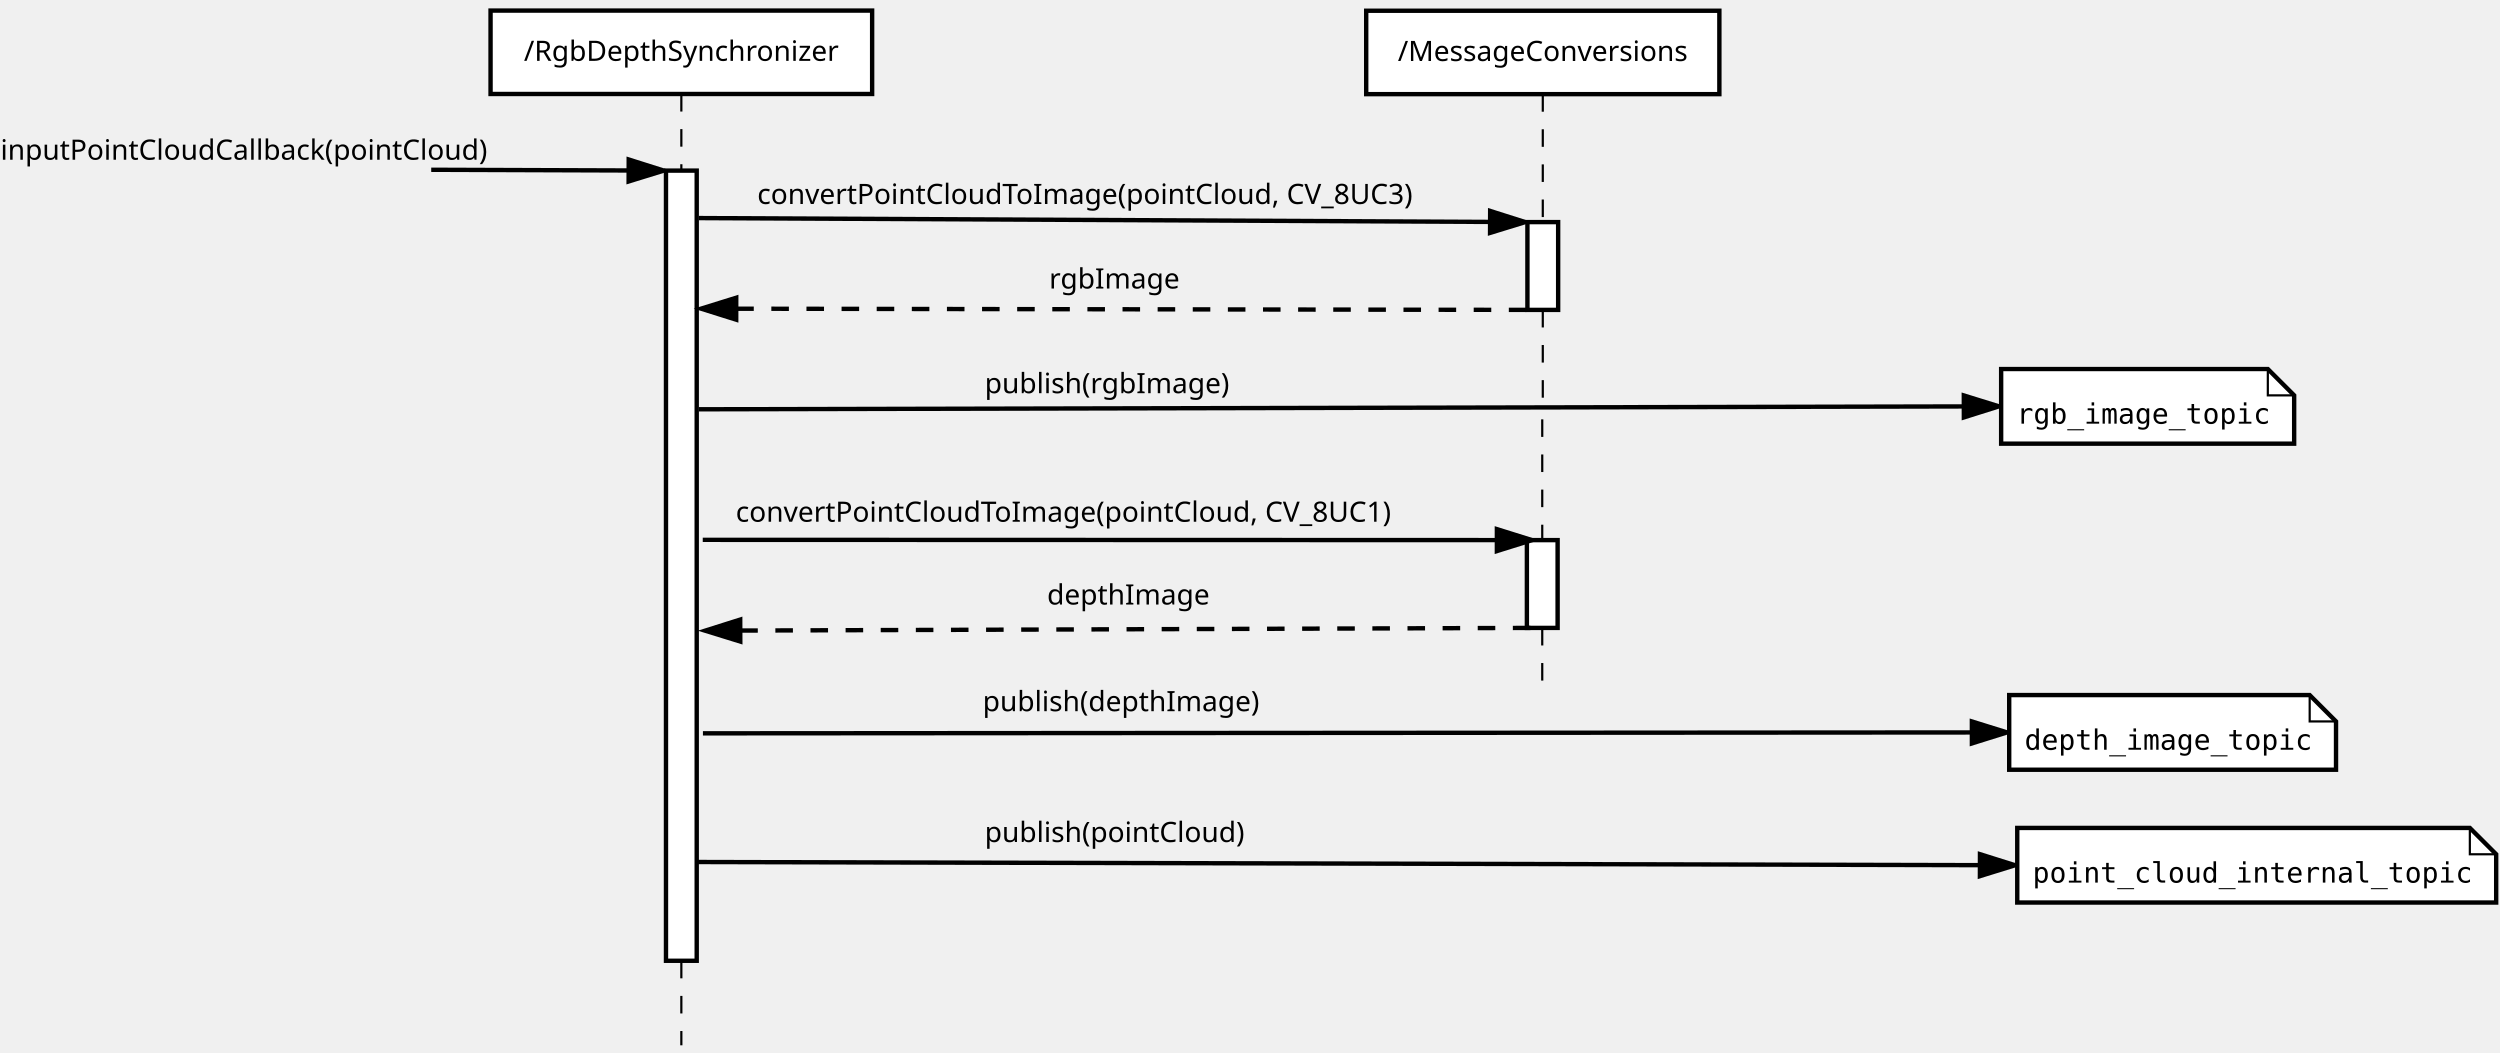
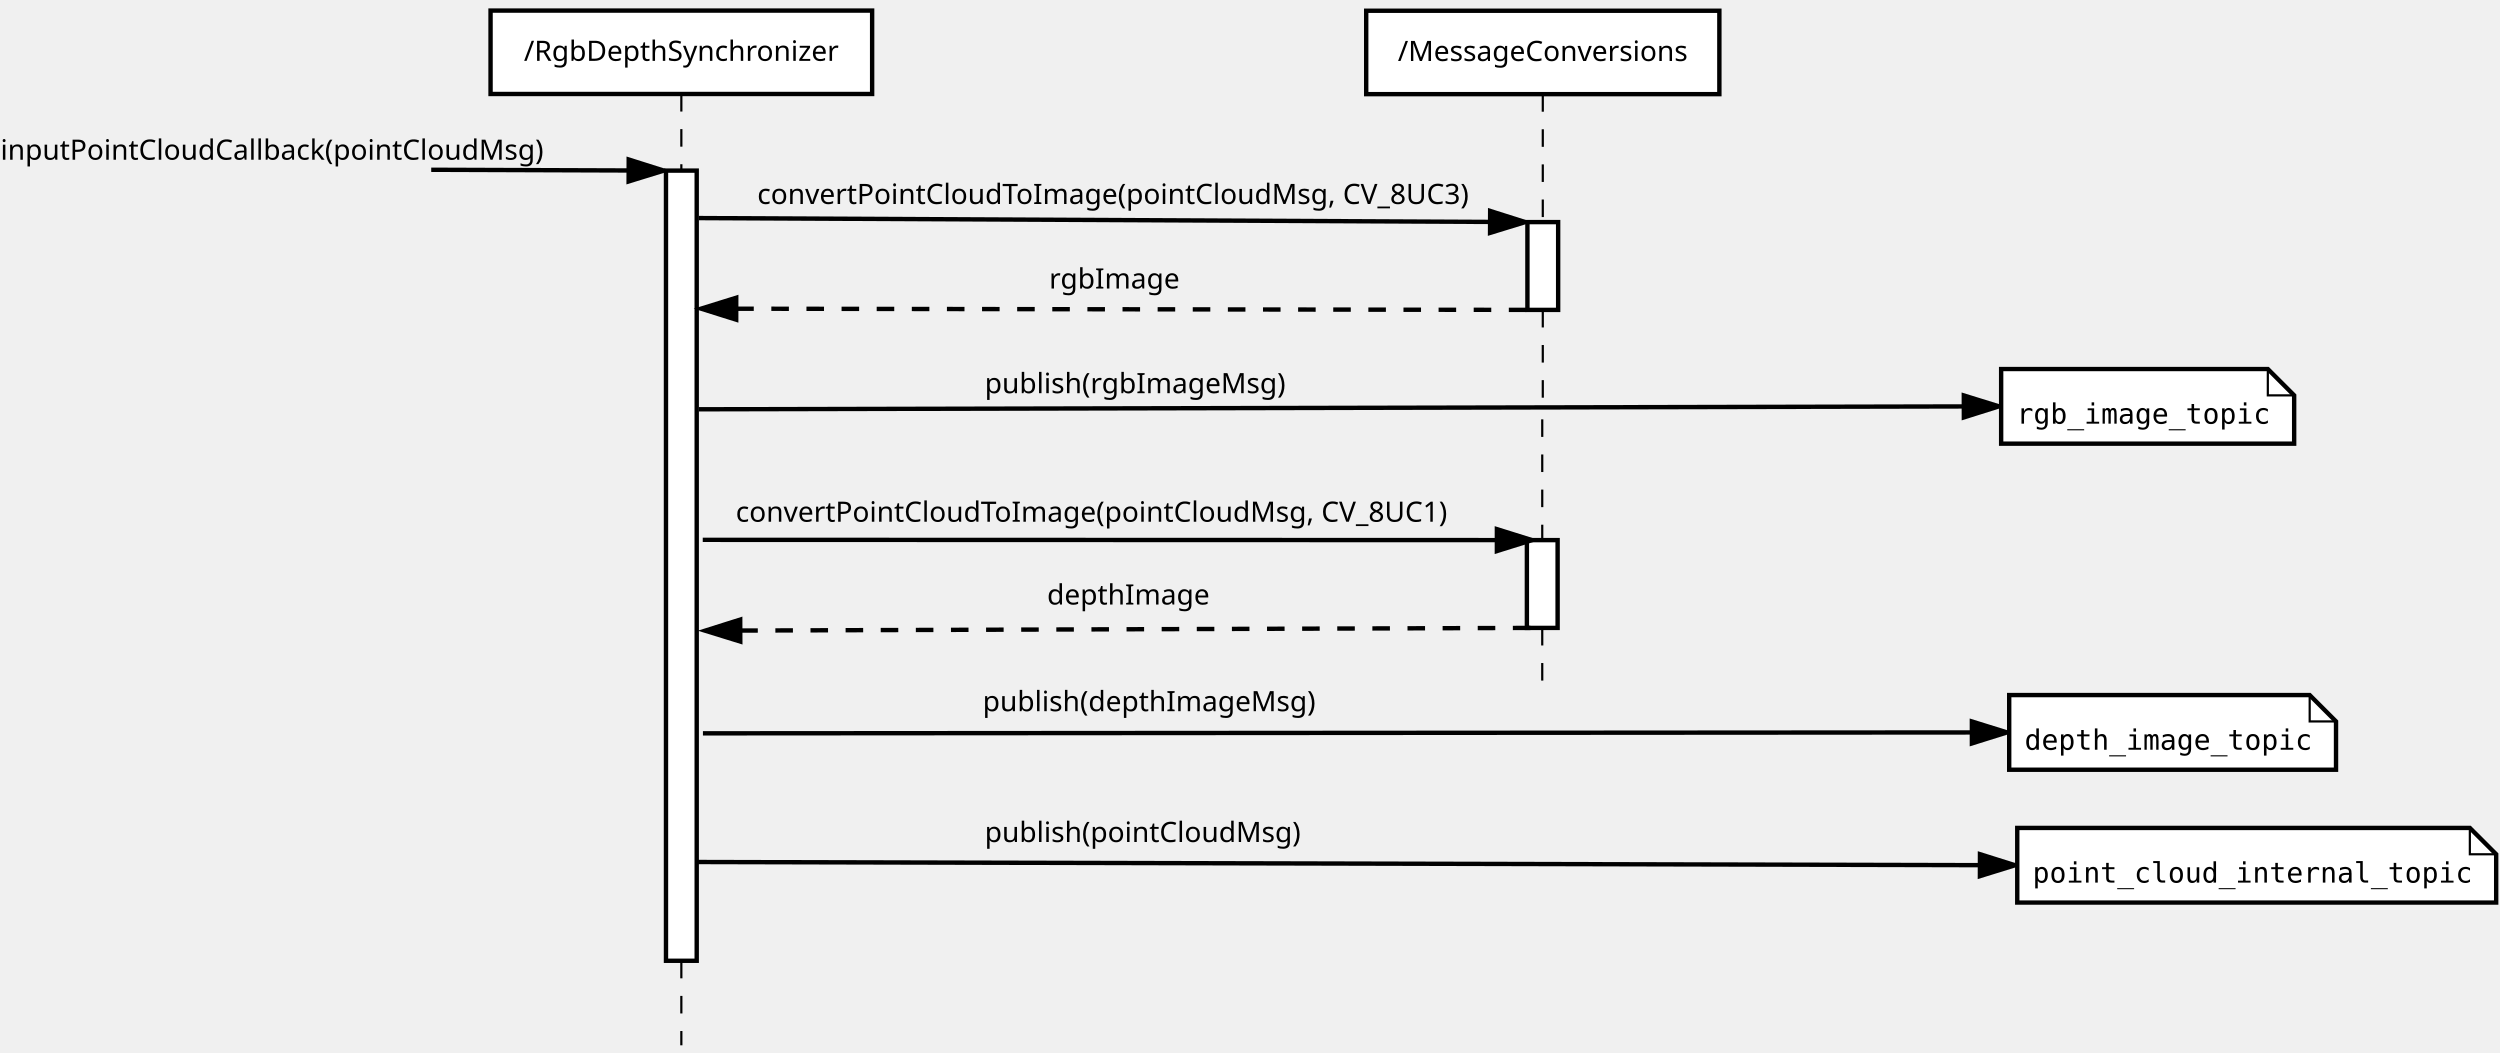
<svg xmlns="http://www.w3.org/2000/svg" width="57cm" height="24cm" viewBox="58 -60 1139 473">
  <g>
    <rect style="fill: #ffffff" x="281.496" y="-58.468" width="173.85" height="38" />
    <rect style="fill: none; fill-opacity:0; stroke-width: 2; stroke: #000000" x="281.496" y="-58.468" width="173.85" height="38" />
    <text font-size="12.8" style="fill: #000000;text-anchor:middle;font-family:sans-serif;font-style:normal;font-weight:normal" x="368.421" y="-35.568">
      <tspan x="368.421" y="-35.568">/RgbDepthSynchronizer</tspan>
    </text>
  </g>
  <g>
-     <line style="fill: none; fill-opacity:0; stroke-width: 1; stroke-dasharray: 8; stroke: #000000" x1="368.421" y1="-20.468" x2="368.421" y2="14.44" />
-     <line style="fill: none; fill-opacity:0; stroke-width: 1; stroke-dasharray: 8; stroke: #000000" x1="368.421" y1="374.44" x2="368.421" y2="412.954" />
-     <rect style="fill: #ffffff" x="361.421" y="14.44" width="14" height="360" />
-     <rect style="fill: none; fill-opacity:0; stroke-width: 2; stroke: #000000" x="361.421" y="14.44" width="14" height="360" />
+     <line style="fill: none; fill-opacity:0; stroke-width: 1; stroke-dasharray: 8; stroke: #000000" x1="368.42" y1="-20.468" x2="368.42" y2="14.44" />
+     <line style="fill: none; fill-opacity:0; stroke-width: 1; stroke-dasharray: 8; stroke: #000000" x1="368.42" y1="374.44" x2="368.42" y2="412.954" />
+     <rect style="fill: #ffffff" x="361.42" y="14.44" width="14" height="360" />
+     <rect style="fill: none; fill-opacity:0; stroke-width: 2; stroke: #000000" x="361.42" y="14.44" width="14" height="360" />
  </g>
  <g>
-     <line style="fill: none; fill-opacity:0; stroke-width: 2; stroke: #000000" x1="344.421" y1="14.379" x2="254.459" y2="14.057" />
-     <polygon style="fill: #000000" points="344.403,19.379 360.421,14.436 344.439,9.379 " />
-     <polygon style="fill: none; fill-opacity:0; stroke-width: 2; stroke: #000000" points="344.403,19.379 360.421,14.436 344.439,9.379 " />
+     <line style="fill: none; fill-opacity:0; stroke-width: 2; stroke: #000000" x1="344.42" y1="14.379" x2="254.46" y2="14.057" />
+     <polygon style="fill: #000000" points="344.402,19.379 360.42,14.436 344.438,9.379 " />
+     <polygon style="fill: none; fill-opacity:0; stroke-width: 2; stroke: #000000" points="344.402,19.379 360.42,14.436 344.438,9.379 " />
  </g>
  <text font-size="12.8" style="fill: #000000;text-anchor:start;font-family:sans-serif;font-style:normal;font-weight:normal" x="58.221" y="9.472">
-     <tspan x="58.221" y="9.472">inputPointCloudCallback(pointCloud)</tspan>
+     <tspan x="58.221" y="9.472">inputPointCloudCallback(pointCloudMsg)</tspan>
  </text>
-   <text font-size="12.8" style="fill: #000000;text-anchor:start;font-family:sans-serif;font-style:normal;font-weight:normal" x="279.219" y="4.887">
-     <tspan x="279.219" y="4.887" />
+   <text font-size="12.8" style="fill: #000000;text-anchor:start;font-family:sans-serif;font-style:normal;font-weight:normal" x="279.218" y="4.887">
+     <tspan x="279.218" y="4.887" />
  </text>
  <text font-size="12.8" style="fill: #000000;text-anchor:start;font-family:sans-serif;font-style:normal;font-weight:normal" x="265.464" y="4.887">
    <tspan x="265.464" y="4.887" />
  </text>
  <g>
    <rect style="fill: #ffffff" x="680.442" y="-58.395" width="160.9" height="38" />
    <rect style="fill: none; fill-opacity:0; stroke-width: 2; stroke: #000000" x="680.442" y="-58.395" width="160.9" height="38" />
    <text font-size="12.8" style="fill: #000000;text-anchor:middle;font-family:sans-serif;font-style:normal;font-weight:normal" x="760.892" y="-35.495">
      <tspan x="760.892" y="-35.495">/MessageConversions</tspan>
    </text>
  </g>
  <text font-size="12.8" style="fill: #000000;text-anchor:start;font-family:sans-serif;font-style:normal;font-weight:normal" x="760.892" y="-39.395">
    <tspan x="760.892" y="-39.395" />
  </text>
  <g>
    <line style="fill: none; fill-opacity:0; stroke-width: 1; stroke-dasharray: 8; stroke: #000000" x1="760.892" y1="-20.395" x2="760.892" y2="37.899" />
    <line style="fill: none; fill-opacity:0; stroke-width: 1; stroke-dasharray: 8; stroke: #000000" x1="760.892" y1="77.899" x2="760.892" y2="125.712" />
    <rect style="fill: #ffffff" x="753.892" y="37.899" width="14" height="40" />
    <rect style="fill: none; fill-opacity:0; stroke-width: 2; stroke: #000000" x="753.892" y="37.899" width="14" height="40" />
  </g>
  <g>
-     <line style="fill: none; fill-opacity:0; stroke-width: 2; stroke: #000000" x1="736.893" y1="37.817" x2="376.421" y2="36.065" />
-     <polygon style="fill: #000000" points="736.868,42.817 752.892,37.895 736.917,32.817 " />
-     <polygon style="fill: none; fill-opacity:0; stroke-width: 2; stroke: #000000" points="736.868,42.817 752.892,37.895 736.917,32.817 " />
+     <line style="fill: none; fill-opacity:0; stroke-width: 2; stroke: #000000" x1="736.892" y1="37.817" x2="376.42" y2="36.065" />
+     <polygon style="fill: #000000" points="736.868,42.817 752.892,37.895 736.916,32.817 " />
+     <polygon style="fill: none; fill-opacity:0; stroke-width: 2; stroke: #000000" points="736.868,42.817 752.892,37.895 736.916,32.817 " />
  </g>
  <text font-size="12.8" style="fill: #000000;text-anchor:start;font-family:sans-serif;font-style:normal;font-weight:normal" x="403.014" y="29.646">
-     <tspan x="403.014" y="29.646">convertPointCloudToImage(pointCloud, CV_8UC3)</tspan>
+     <tspan x="403.014" y="29.646">convertPointCloudToImage(pointCloudMsg, CV_8UC3)</tspan>
  </text>
  <g>
-     <line style="fill: none; fill-opacity:0; stroke-width: 2; stroke-dasharray: 8; stroke: #000000" x1="393.421" y1="77.356" x2="753.892" y2="77.899" />
-     <polygon style="fill: #000000" points="393.429,72.356 377.421,77.332 393.413,82.356 " />
-     <polygon style="fill: none; fill-opacity:0; stroke-width: 2; stroke: #000000" points="393.429,72.356 377.421,77.332 393.413,82.356 " />
+     <line style="fill: none; fill-opacity:0; stroke-width: 2; stroke-dasharray: 8; stroke: #000000" x1="393.42" y1="77.356" x2="753.892" y2="77.899" />
+     <polygon style="fill: #000000" points="393.428,72.356 377.42,77.332 393.412,82.356 " />
+     <polygon style="fill: none; fill-opacity:0; stroke-width: 2; stroke: #000000" points="393.428,72.356 377.42,77.332 393.412,82.356 " />
  </g>
  <text font-size="12.8" style="fill: #000000;text-anchor:start;font-family:sans-serif;font-style:normal;font-weight:normal" x="535.98" y="68.16">
    <tspan x="535.98" y="68.16">rgbImage</tspan>
  </text>
  <g>
    <line style="fill: none; fill-opacity:0; stroke-width: 1; stroke-dasharray: 8; stroke: #000000" x1="760.646" y1="127.766" x2="760.646" y2="182.786" />
-     <line style="fill: none; fill-opacity:0; stroke-width: 1; stroke-dasharray: 8; stroke: #000000" x1="760.646" y1="222.786" x2="760.646" y2="249.727" />
+     <line style="fill: none; fill-opacity:0; stroke-width: 1; stroke-dasharray: 8; stroke: #000000" x1="760.646" y1="222.786" x2="760.646" y2="249.728" />
    <rect style="fill: #ffffff" x="753.646" y="182.786" width="14" height="40" />
    <rect style="fill: none; fill-opacity:0; stroke-width: 2; stroke: #000000" x="753.646" y="182.786" width="14" height="40" />
  </g>
  <g>
    <line style="fill: none; fill-opacity:0; stroke-width: 2; stroke: #000000" x1="739.978" y1="182.78" x2="378.172" y2="182.658" />
-     <polygon style="fill: #000000" points="739.976,187.78 755.978,182.786 739.979,177.78 " />
-     <polygon style="fill: none; fill-opacity:0; stroke-width: 2; stroke: #000000" points="739.976,187.78 755.978,182.786 739.979,177.78 " />
+     <polygon style="fill: #000000" points="739.976,187.78 755.978,182.786 739.98,177.78 " />
+     <polygon style="fill: none; fill-opacity:0; stroke-width: 2; stroke: #000000" points="739.976,187.78 755.978,182.786 739.98,177.78 " />
  </g>
  <text font-size="12.8" style="fill: #000000;text-anchor:start;font-family:sans-serif;font-style:normal;font-weight:normal" x="393.202" y="174.42">
-     <tspan x="393.202" y="174.42">convertPointCloudToImage(pointCloud, CV_8UC1)</tspan>
+     <tspan x="393.202" y="174.42">convertPointCloudToImage(pointCloudMsg, CV_8UC1)</tspan>
  </text>
  <g>
-     <line style="fill: none; fill-opacity:0; stroke-width: 2; stroke-dasharray: 8; stroke: #000000" x1="395.255" y1="223.994" x2="755.48" y2="222.786" />
-     <polygon style="fill: #000000" points="395.238,218.994 379.255,224.048 395.272,228.994 " />
-     <polygon style="fill: none; fill-opacity:0; stroke-width: 2; stroke: #000000" points="395.238,218.994 379.255,224.048 395.272,228.994 " />
+     <line style="fill: none; fill-opacity:0; stroke-width: 2; stroke-dasharray: 8; stroke: #000000" x1="395.256" y1="223.995" x2="755.48" y2="222.786" />
+     <polygon style="fill: #000000" points="395.239,218.995 379.256,224.049 395.273,228.995 " />
+     <polygon style="fill: none; fill-opacity:0; stroke-width: 2; stroke: #000000" points="395.239,218.995 379.256,224.049 395.273,228.995 " />
  </g>
-   <text font-size="12.8" style="fill: #000000;text-anchor:start;font-family:sans-serif;font-style:normal;font-weight:normal" x="535.063" y="212.13">
-     <tspan x="535.063" y="212.13">depthImage</tspan>
+   <text font-size="12.8" style="fill: #000000;text-anchor:start;font-family:sans-serif;font-style:normal;font-weight:normal" x="535.062" y="212.13">
+     <tspan x="535.062" y="212.13">depthImage</tspan>
  </text>
-   <text font-size="12.8" style="fill: #000000;text-anchor:start;font-family:sans-serif;font-style:normal;font-weight:normal" x="518.557" y="25.061">
-     <tspan x="518.557" y="25.061" />
+   <text font-size="12.8" style="fill: #000000;text-anchor:start;font-family:sans-serif;font-style:normal;font-weight:normal" x="518.556" y="25.061">
+     <tspan x="518.556" y="25.061" />
  </text>
  <g>
-     <line style="fill: none; fill-opacity:0; stroke-width: 2; stroke: #000000" x1="952.723" y1="121.879" x2="376.421" y2="123.181" />
-     <polygon style="fill: #000000" points="952.734,126.879 968.722,121.843 952.711,116.879 " />
-     <polygon style="fill: none; fill-opacity:0; stroke-width: 2; stroke: #000000" points="952.734,126.879 968.722,121.843 952.711,116.879 " />
+     <line style="fill: none; fill-opacity:0; stroke-width: 2; stroke: #000000" x1="952.722" y1="121.879" x2="376.42" y2="123.181" />
+     <polygon style="fill: #000000" points="952.733,126.879 968.722,121.843 952.711,116.879 " />
+     <polygon style="fill: none; fill-opacity:0; stroke-width: 2; stroke: #000000" points="952.733,126.879 968.722,121.843 952.711,116.879 " />
  </g>
  <text font-size="12.8" style="fill: #000000;text-anchor:start;font-family:sans-serif;font-style:normal;font-weight:normal" x="506.636" y="115.845">
-     <tspan x="506.636" y="115.845">publish(rgbImage)</tspan>
+     <tspan x="506.636" y="115.845">publish(rgbImageMsg)</tspan>
  </text>
  <g>
-     <line style="fill: none; fill-opacity:0; stroke-width: 2; stroke: #000000" x1="956.39" y1="270.407" x2="378.255" y2="270.818" />
-     <polygon style="fill: #000000" points="956.394,275.407 972.39,270.396 956.387,265.407 " />
-     <polygon style="fill: none; fill-opacity:0; stroke-width: 2; stroke: #000000" points="956.394,275.407 972.39,270.396 956.387,265.407 " />
+     <line style="fill: none; fill-opacity:0; stroke-width: 2; stroke: #000000" x1="956.39" y1="270.408" x2="378.256" y2="270.818" />
+     <polygon style="fill: #000000" points="956.394,275.408 972.39,270.397 956.386,265.408 " />
+     <polygon style="fill: none; fill-opacity:0; stroke-width: 2; stroke: #000000" points="956.394,275.408 972.39,270.397 956.386,265.408 " />
  </g>
-   <text font-size="12.8" style="fill: #000000;text-anchor:start;font-family:sans-serif;font-style:normal;font-weight:normal" x="505.719" y="260.731">
-     <tspan x="505.719" y="260.731">publish(depthImage)</tspan>
+   <text font-size="12.8" style="fill: #000000;text-anchor:start;font-family:sans-serif;font-style:normal;font-weight:normal" x="505.718" y="260.732">
+     <tspan x="505.718" y="260.732">publish(depthImageMsg)</tspan>
  </text>
  <g>
-     <line style="fill: none; fill-opacity:0; stroke-width: 2; stroke: #000000" x1="960.059" y1="330.876" x2="375.421" y2="329.44" />
-     <polygon style="fill: #000000" points="960.046,335.876 976.058,330.915 960.071,325.876 " />
-     <polygon style="fill: none; fill-opacity:0; stroke-width: 2; stroke: #000000" points="960.046,335.876 976.058,330.915 960.071,325.876 " />
+     <line style="fill: none; fill-opacity:0; stroke-width: 2; stroke: #000000" x1="960.058" y1="330.876" x2="375.42" y2="329.44" />
+     <polygon style="fill: #000000" points="960.046,335.876 976.058,330.916 960.07,325.876 " />
+     <polygon style="fill: none; fill-opacity:0; stroke-width: 2; stroke: #000000" points="960.046,335.876 976.058,330.916 960.07,325.876 " />
  </g>
-   <text font-size="12.8" style="fill: #000000;text-anchor:start;font-family:sans-serif;font-style:normal;font-weight:normal" x="506.636" y="320.337">
-     <tspan x="506.636" y="320.337">publish(pointCloud)</tspan>
+   <text font-size="12.8" style="fill: #000000;text-anchor:start;font-family:sans-serif;font-style:normal;font-weight:normal" x="506.636" y="320.336">
+     <tspan x="506.636" y="320.336">publish(pointCloudMsg)</tspan>
  </text>
  <g>
    <polygon style="fill: #ffffff" points="969.722,104.841 1091.22,104.841 1103.22,116.841 1103.22,138.841 969.722,138.841 " />
    <polygon style="fill: none; fill-opacity:0; stroke-width: 2; stroke: #000000" points="969.722,104.841 1091.22,104.841 1103.22,116.841 1103.22,138.841 969.722,138.841 " />
    <polyline style="fill: none; fill-opacity:0; stroke-width: 1; stroke: #000000" points="1091.22,104.841 1091.22,116.841 1103.22,116.841 " />
    <text font-size="12.8" style="fill: #000000;text-anchor:start;font-family:monospace;font-style:normal;font-weight:normal" x="976.722" y="129.741">
      <tspan x="976.722" y="129.741">rgb_image_topic</tspan>
    </text>
  </g>
  <text font-size="12.8" style="fill: #000000;text-anchor:start;font-family:sans-serif;font-style:normal;font-weight:normal" x="1068.76" y="109.426">
    <tspan x="1068.76" y="109.426" />
  </text>
  <g>
-     <polygon style="fill: #ffffff" points="973.39,253.395 1110.29,253.395 1122.29,265.395 1122.29,287.395 973.39,287.395 " />
-     <polygon style="fill: none; fill-opacity:0; stroke-width: 2; stroke: #000000" points="973.39,253.395 1110.29,253.395 1122.29,265.395 1122.29,287.395 973.39,287.395 " />
-     <polyline style="fill: none; fill-opacity:0; stroke-width: 1; stroke: #000000" points="1110.29,253.395 1110.29,265.395 1122.29,265.395 " />
-     <text font-size="12.8" style="fill: #000000;text-anchor:start;font-family:monospace;font-style:normal;font-weight:normal" x="980.39" y="278.295">
-       <tspan x="980.39" y="278.295">depth_image_topic</tspan>
+     <polygon style="fill: #ffffff" points="973.39,253.396 1110.29,253.396 1122.29,265.396 1122.29,287.396 973.39,287.396 " />
+     <polygon style="fill: none; fill-opacity:0; stroke-width: 2; stroke: #000000" points="973.39,253.396 1110.29,253.396 1122.29,265.396 1122.29,287.396 973.39,287.396 " />
+     <polyline style="fill: none; fill-opacity:0; stroke-width: 1; stroke: #000000" points="1110.29,253.396 1110.29,265.396 1122.29,265.396 " />
+     <text font-size="12.8" style="fill: #000000;text-anchor:start;font-family:monospace;font-style:normal;font-weight:normal" x="980.39" y="278.296">
+       <tspan x="980.39" y="278.296">depth_image_topic</tspan>
    </text>
  </g>
  <g>
-     <polygon style="fill: #ffffff" points="977.058,313.917 1183.26,313.917 1195.26,325.917 1195.26,347.917 977.058,347.917 " />
-     <polygon style="fill: none; fill-opacity:0; stroke-width: 2; stroke: #000000" points="977.058,313.917 1183.26,313.917 1195.26,325.917 1195.26,347.917 977.058,347.917 " />
-     <polyline style="fill: none; fill-opacity:0; stroke-width: 1; stroke: #000000" points="1183.26,313.917 1183.26,325.917 1195.26,325.917 " />
-     <text font-size="12.8" style="fill: #000000;text-anchor:start;font-family:monospace;font-style:normal;font-weight:normal" x="984.058" y="338.817">
-       <tspan x="984.058" y="338.817">point_cloud_internal_topic</tspan>
+     <polygon style="fill: #ffffff" points="977.058,313.918 1183.26,313.918 1195.26,325.918 1195.26,347.918 977.058,347.918 " />
+     <polygon style="fill: none; fill-opacity:0; stroke-width: 2; stroke: #000000" points="977.058,313.918 1183.26,313.918 1195.26,325.918 1195.26,347.918 977.058,347.918 " />
+     <polyline style="fill: none; fill-opacity:0; stroke-width: 1; stroke: #000000" points="1183.26,313.918 1183.26,325.918 1195.26,325.918 " />
+     <text font-size="12.8" style="fill: #000000;text-anchor:start;font-family:monospace;font-style:normal;font-weight:normal" x="984.058" y="338.818">
+       <tspan x="984.058" y="338.818">point_cloud_internal_topic</tspan>
    </text>
  </g>
</svg>
